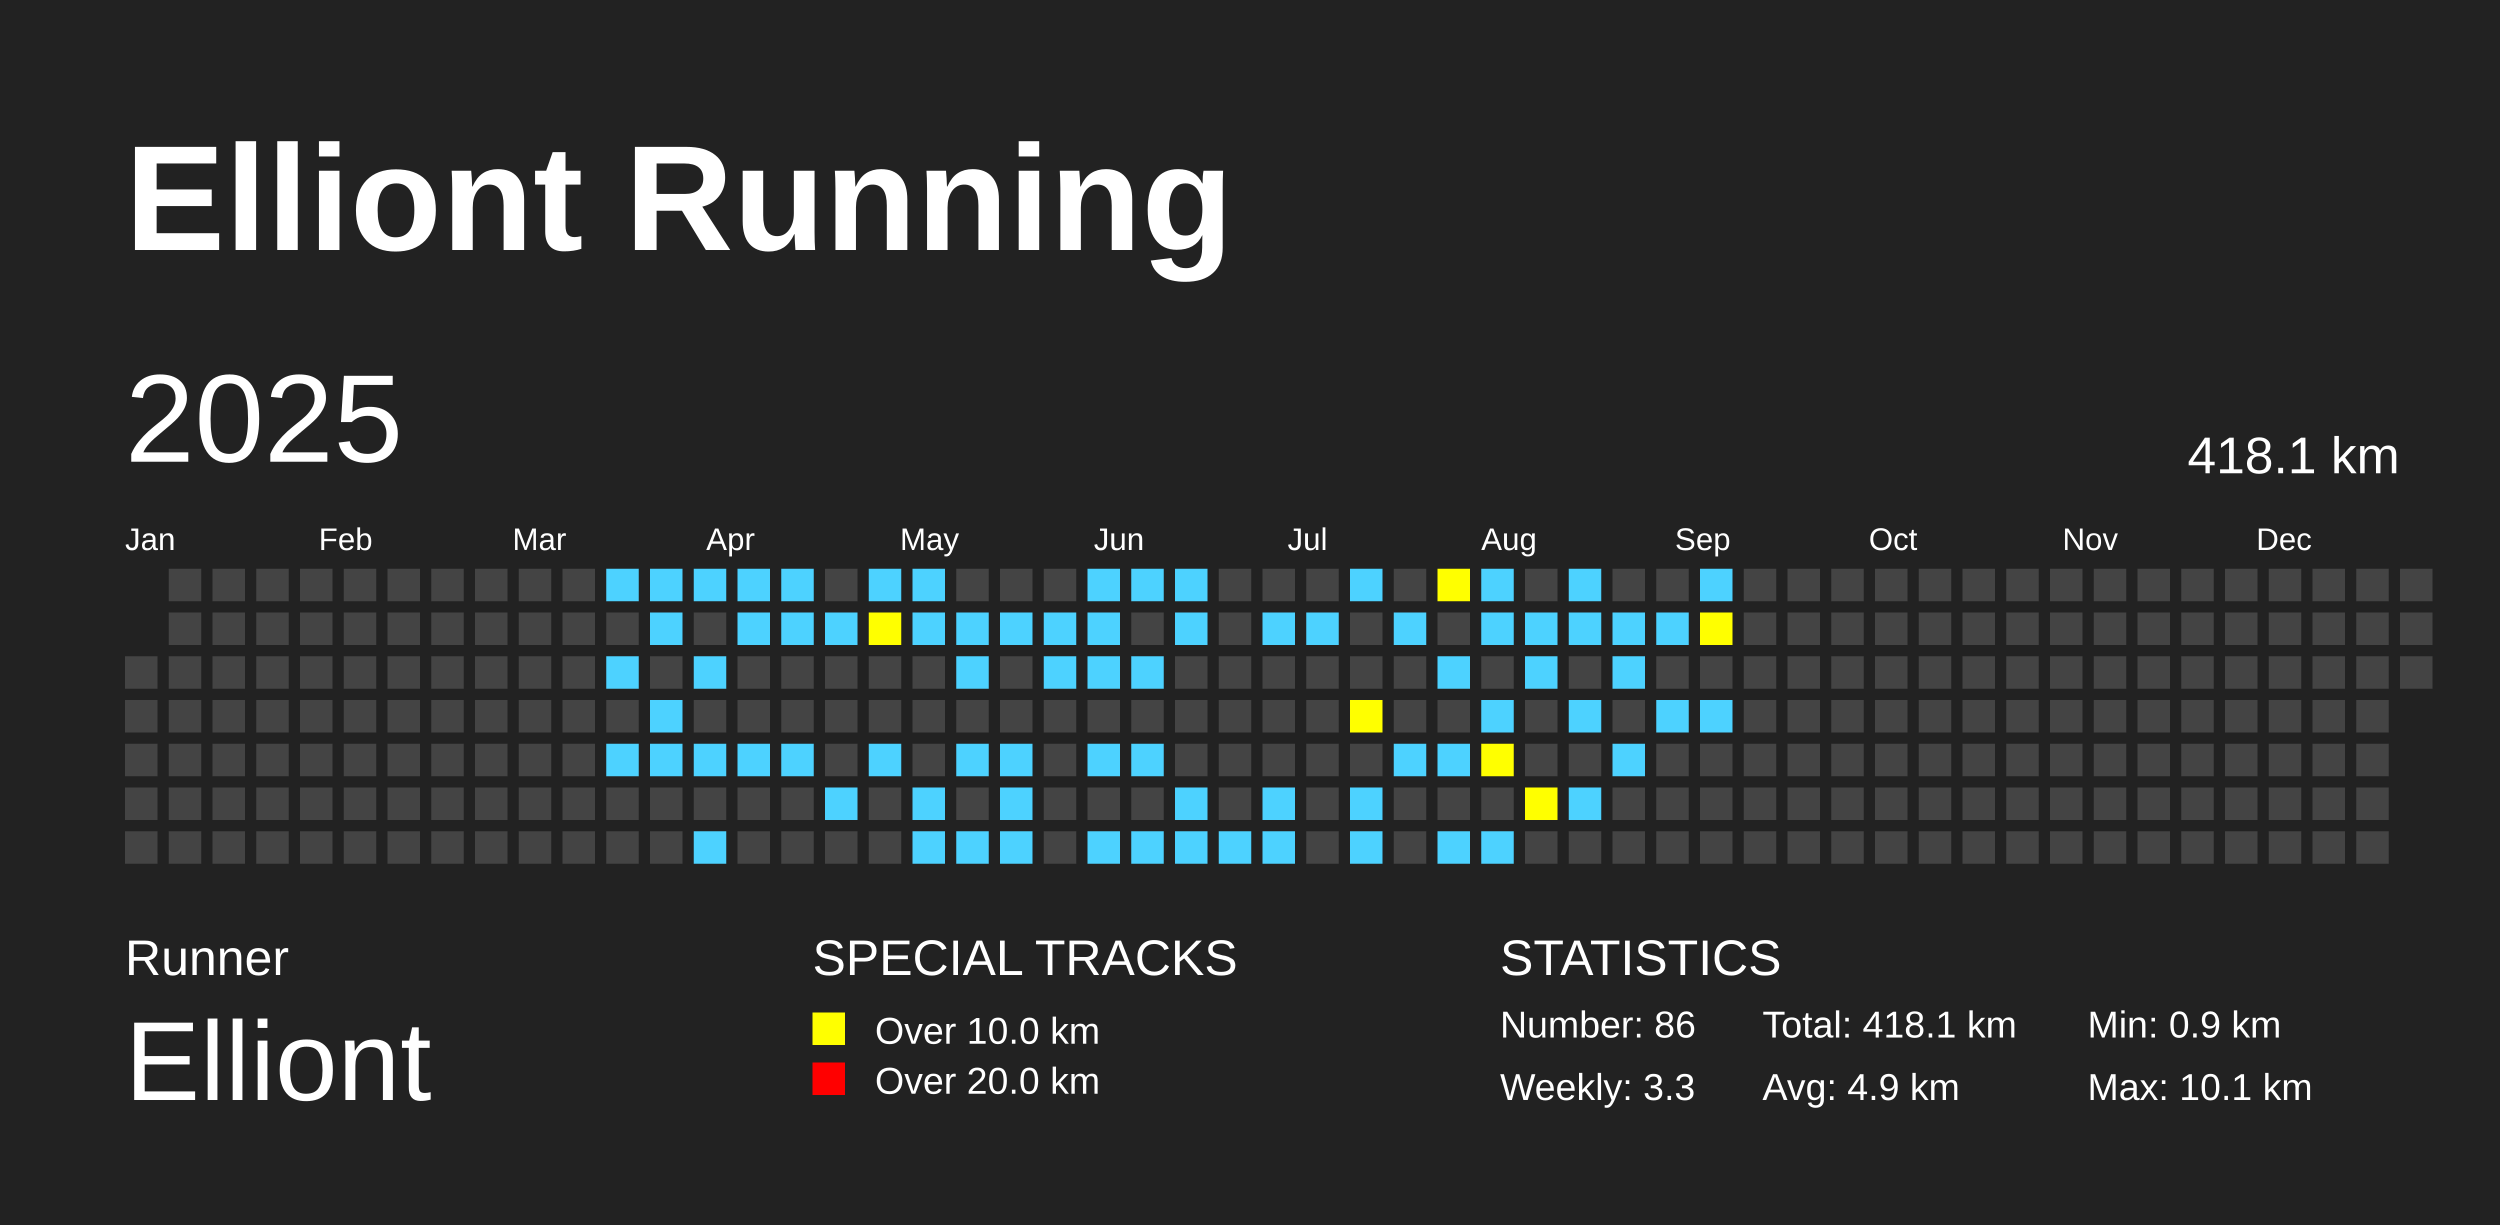
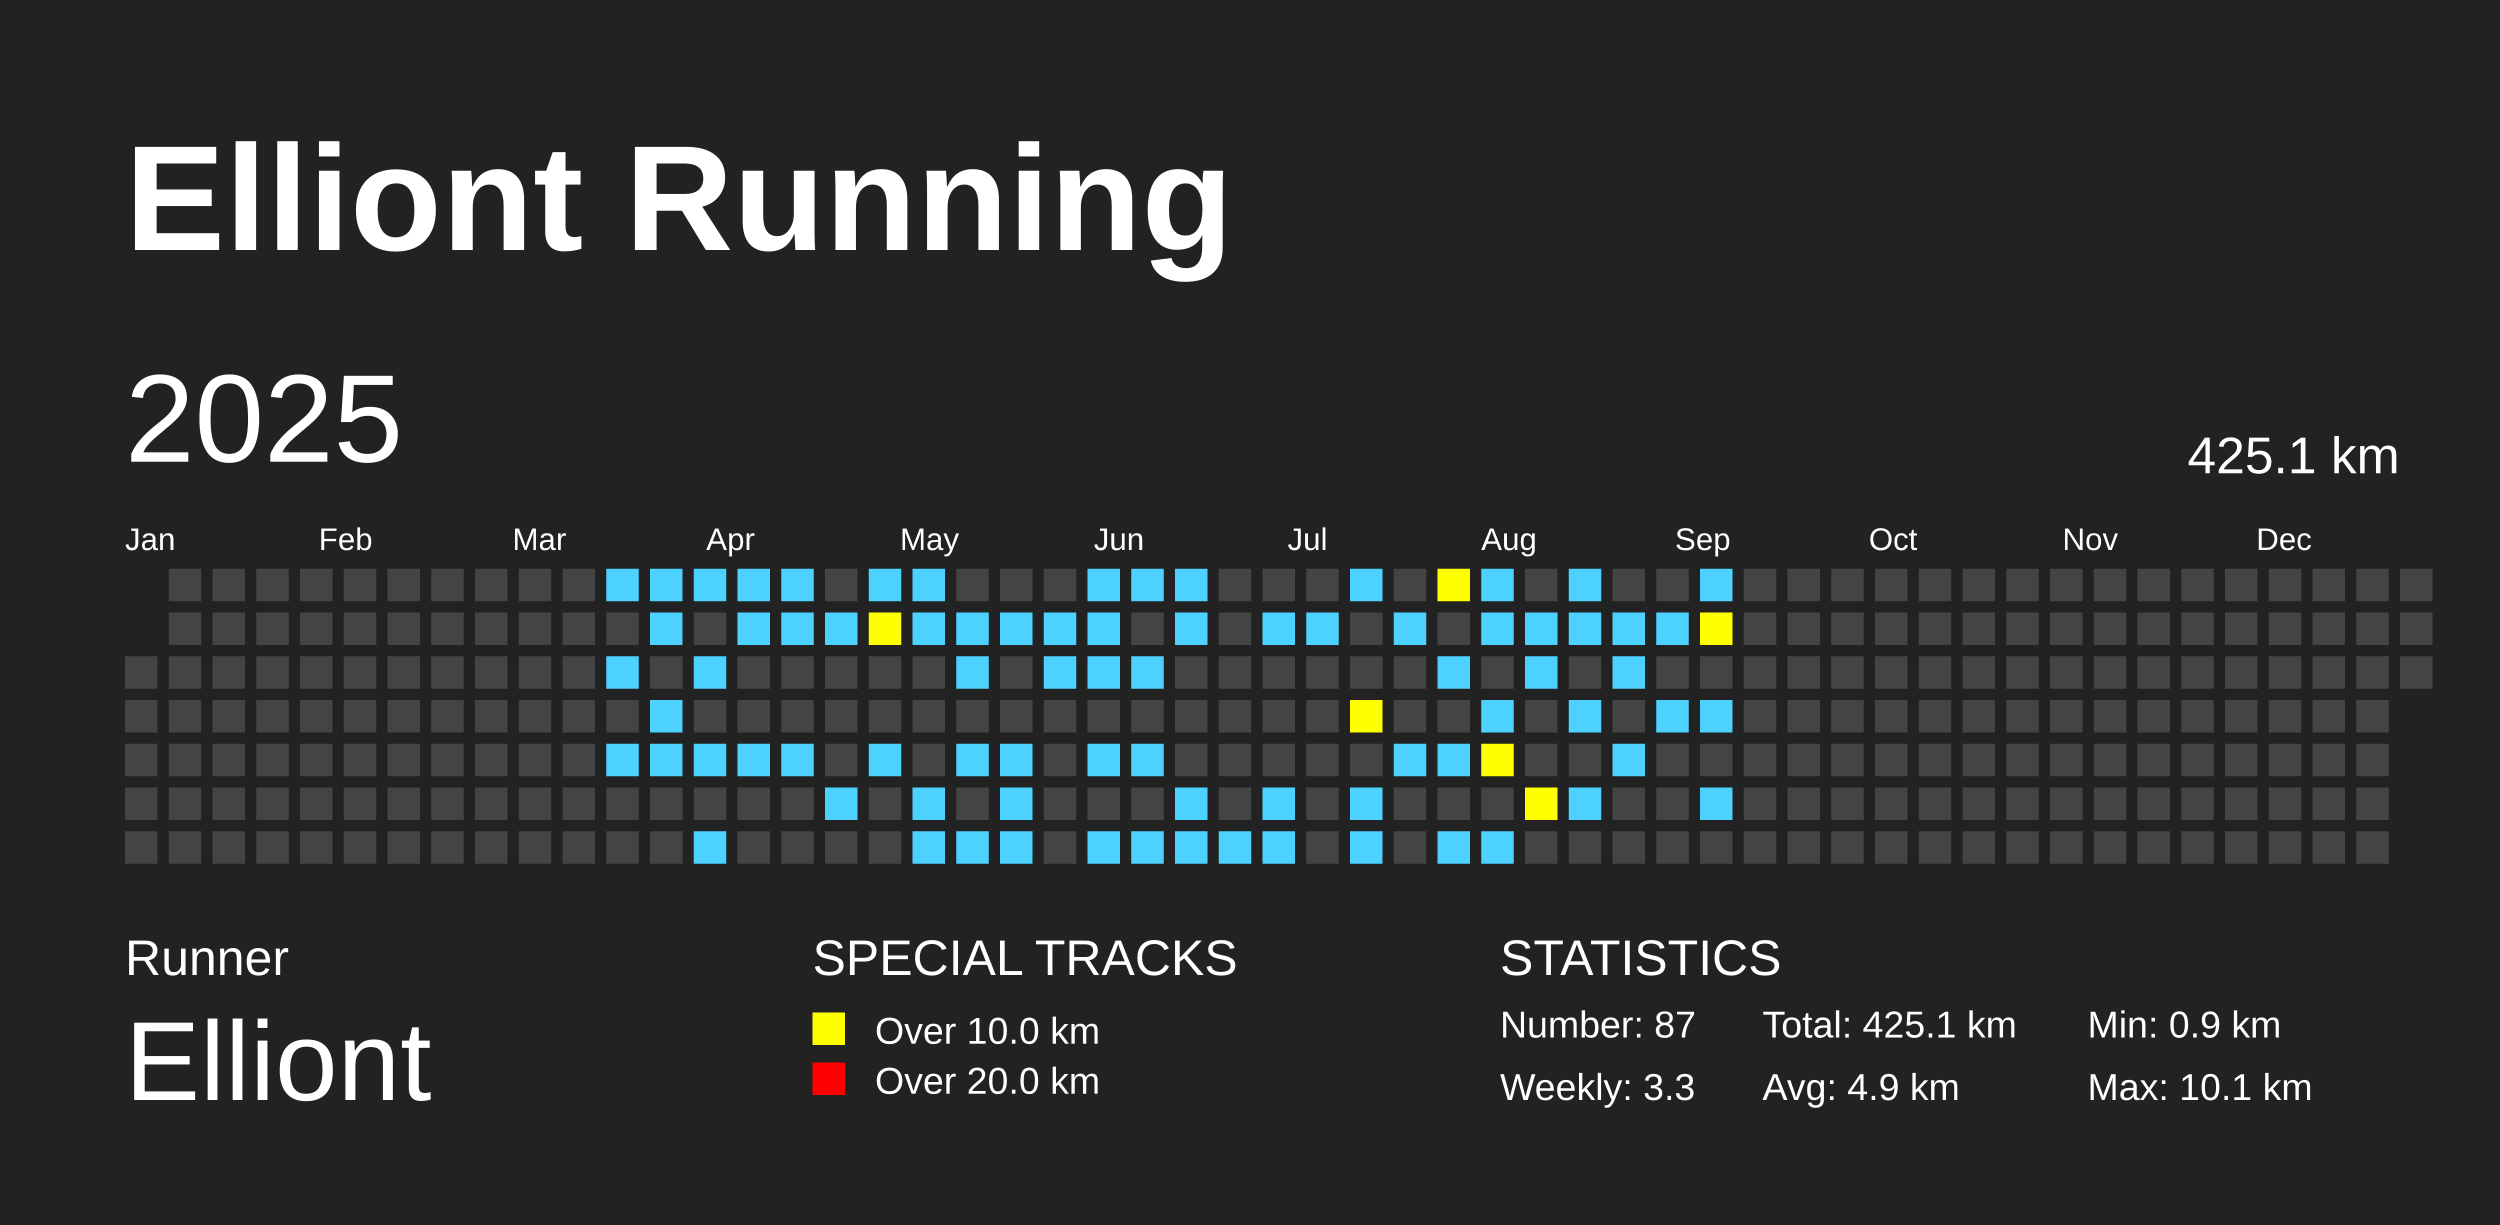
<svg xmlns="http://www.w3.org/2000/svg" baseProfile="full" height="98mm" version="1.1" viewBox="0,0,200,98" width="200mm">
  <defs />
  <rect fill="#222222" height="98" width="200" x="0" y="0" />
  <text fill="#FFFFFF" style="font-size:12px; font-family:Arial; font-weight:bold;" x="10" y="20">Elliont Running</text>
  <text fill="#FFFFFF" style="font-size:4px; font-family:Arial" x="10" y="78">Runner</text>
  <text fill="#FFFFFF" style="font-size:9px; font-family:Arial" x="10" y="88">Elliont</text>
  <text fill="#FFFFFF" style="font-size:4px; font-family:Arial" x="65" y="78">SPECIAL TRACKS</text>
  <rect fill="yellow" height="2.6" width="2.6" x="65" y="81" />
  <text fill="#FFFFFF" style="font-size:3px; font-family:Arial" x="70" y="83.5">Over 10.0 km</text>
  <rect fill="red" height="2.6" width="2.6" x="65" y="85" />
  <text fill="#FFFFFF" style="font-size:3px; font-family:Arial" x="70" y="87.5">Over 20.0 km</text>
  <text fill="#FFFFFF" style="font-size:4px; font-family:Arial" x="120" y="78">STATISTICS</text>
-   <text fill="#FFFFFF" style="font-size:3px; font-family:Arial" x="120" y="83">Number: 86</text>
+   <text fill="#FFFFFF" style="font-size:3px; font-family:Arial" x="120" y="83">Number: 87</text>
  <text fill="#FFFFFF" style="font-size:3px; font-family:Arial" x="120" y="88">Weekly: 3.3</text>
-   <text fill="#FFFFFF" style="font-size:3px; font-family:Arial" x="141" y="83">Total: 418.1 km</text>
+   <text fill="#FFFFFF" style="font-size:3px; font-family:Arial" x="141" y="83">Total: 425.1 km</text>
  <text fill="#FFFFFF" style="font-size:3px; font-family:Arial" x="141" y="88">Avg: 4.9 km</text>
  <text fill="#FFFFFF" style="font-size:3px; font-family:Arial" x="167" y="83">Min: 0.9 km</text>
  <text fill="#FFFFFF" style="font-size:3px; font-family:Arial" x="167" y="88">Max: 10.1 km</text>
  <text dominant-baseline="hanging" fill="#FFFFFF" style="font-size:10.0px; font-family:Arial;" x="10" y="30">2025</text>
-   <text dominant-baseline="hanging" fill="#FFFFFF" style="font-size:4.125px; font-family:Arial;" x="175" y="35">418.1 km</text>
+   <text dominant-baseline="hanging" fill="#FFFFFF" style="font-size:4.125px; font-family:Arial;" x="175" y="35">425.1 km</text>
  <text fill="#FFFFFF" style="font-size:2.5px; font-family:Arial" x="10.0" y="44">Jan</text>
  <text fill="#FFFFFF" style="font-size:2.5px; font-family:Arial" x="25.5" y="44">Feb</text>
  <text fill="#FFFFFF" style="font-size:2.5px; font-family:Arial" x="41.0" y="44">Mar</text>
  <text fill="#FFFFFF" style="font-size:2.5px; font-family:Arial" x="56.5" y="44">Apr</text>
  <text fill="#FFFFFF" style="font-size:2.5px; font-family:Arial" x="72.0" y="44">May</text>
  <text fill="#FFFFFF" style="font-size:2.5px; font-family:Arial" x="87.5" y="44">Jun</text>
  <text fill="#FFFFFF" style="font-size:2.5px; font-family:Arial" x="103.0" y="44">Jul</text>
  <text fill="#FFFFFF" style="font-size:2.5px; font-family:Arial" x="118.5" y="44">Aug</text>
  <text fill="#FFFFFF" style="font-size:2.5px; font-family:Arial" x="134.0" y="44">Sep</text>
  <text fill="#FFFFFF" style="font-size:2.5px; font-family:Arial" x="149.5" y="44">Oct</text>
  <text fill="#FFFFFF" style="font-size:2.5px; font-family:Arial" x="165.0" y="44">Nov</text>
  <text fill="#FFFFFF" style="font-size:2.5px; font-family:Arial" x="180.5" y="44">Dec</text>
  <rect fill="#444444" height="2.6" width="2.6" x="10.0" y="52.5" />
  <rect fill="#444444" height="2.6" width="2.6" x="10.0" y="56.0" />
  <rect fill="#444444" height="2.6" width="2.6" x="10.0" y="59.5" />
  <rect fill="#444444" height="2.6" width="2.6" x="10.0" y="63.0" />
  <rect fill="#444444" height="2.6" width="2.6" x="10.0" y="66.5" />
  <rect fill="#444444" height="2.6" width="2.6" x="13.5" y="45.5" />
  <rect fill="#444444" height="2.6" width="2.6" x="13.5" y="49.0" />
  <rect fill="#444444" height="2.6" width="2.6" x="13.5" y="52.5" />
  <rect fill="#444444" height="2.6" width="2.6" x="13.5" y="56.0" />
  <rect fill="#444444" height="2.6" width="2.6" x="13.5" y="59.5" />
  <rect fill="#444444" height="2.6" width="2.6" x="13.5" y="63.0" />
  <rect fill="#444444" height="2.6" width="2.6" x="13.5" y="66.5" />
  <rect fill="#444444" height="2.6" width="2.6" x="17.0" y="45.5" />
  <rect fill="#444444" height="2.6" width="2.6" x="17.0" y="49.0" />
  <rect fill="#444444" height="2.6" width="2.6" x="17.0" y="52.5" />
  <rect fill="#444444" height="2.6" width="2.6" x="17.0" y="56.0" />
  <rect fill="#444444" height="2.6" width="2.6" x="17.0" y="59.5" />
  <rect fill="#444444" height="2.6" width="2.6" x="17.0" y="63.0" />
  <rect fill="#444444" height="2.6" width="2.6" x="17.0" y="66.5" />
  <rect fill="#444444" height="2.6" width="2.6" x="20.5" y="45.5" />
  <rect fill="#444444" height="2.6" width="2.6" x="20.5" y="49.0" />
  <rect fill="#444444" height="2.6" width="2.6" x="20.5" y="52.5" />
  <rect fill="#444444" height="2.6" width="2.6" x="20.5" y="56.0" />
  <rect fill="#444444" height="2.6" width="2.6" x="20.5" y="59.5" />
  <rect fill="#444444" height="2.6" width="2.6" x="20.5" y="63.0" />
  <rect fill="#444444" height="2.6" width="2.6" x="20.5" y="66.5" />
  <rect fill="#444444" height="2.6" width="2.6" x="24.0" y="45.5" />
  <rect fill="#444444" height="2.6" width="2.6" x="24.0" y="49.0" />
  <rect fill="#444444" height="2.6" width="2.6" x="24.0" y="52.5" />
  <rect fill="#444444" height="2.6" width="2.6" x="24.0" y="56.0" />
  <rect fill="#444444" height="2.6" width="2.6" x="24.0" y="59.5" />
  <rect fill="#444444" height="2.6" width="2.6" x="24.0" y="63.0" />
  <rect fill="#444444" height="2.6" width="2.6" x="24.0" y="66.5" />
  <rect fill="#444444" height="2.6" width="2.6" x="27.5" y="45.5" />
  <rect fill="#444444" height="2.6" width="2.6" x="27.5" y="49.0" />
  <rect fill="#444444" height="2.6" width="2.6" x="27.5" y="52.5" />
  <rect fill="#444444" height="2.6" width="2.6" x="27.5" y="56.0" />
  <rect fill="#444444" height="2.6" width="2.6" x="27.5" y="59.5" />
  <rect fill="#444444" height="2.6" width="2.6" x="27.5" y="63.0" />
  <rect fill="#444444" height="2.6" width="2.6" x="27.5" y="66.5" />
  <rect fill="#444444" height="2.6" width="2.6" x="31.0" y="45.5" />
  <rect fill="#444444" height="2.6" width="2.6" x="31.0" y="49.0" />
  <rect fill="#444444" height="2.6" width="2.6" x="31.0" y="52.5" />
  <rect fill="#444444" height="2.6" width="2.6" x="31.0" y="56.0" />
  <rect fill="#444444" height="2.6" width="2.6" x="31.0" y="59.5" />
  <rect fill="#444444" height="2.6" width="2.6" x="31.0" y="63.0" />
  <rect fill="#444444" height="2.6" width="2.6" x="31.0" y="66.5" />
  <rect fill="#444444" height="2.6" width="2.6" x="34.5" y="45.5" />
  <rect fill="#444444" height="2.6" width="2.6" x="34.5" y="49.0" />
  <rect fill="#444444" height="2.6" width="2.6" x="34.5" y="52.5" />
  <rect fill="#444444" height="2.6" width="2.6" x="34.5" y="56.0" />
  <rect fill="#444444" height="2.6" width="2.6" x="34.5" y="59.5" />
  <rect fill="#444444" height="2.6" width="2.6" x="34.5" y="63.0" />
  <rect fill="#444444" height="2.6" width="2.6" x="34.5" y="66.5" />
  <rect fill="#444444" height="2.6" width="2.6" x="38.0" y="45.5" />
  <rect fill="#444444" height="2.6" width="2.6" x="38.0" y="49.0" />
  <rect fill="#444444" height="2.6" width="2.6" x="38.0" y="52.5" />
  <rect fill="#444444" height="2.6" width="2.6" x="38.0" y="56.0" />
  <rect fill="#444444" height="2.6" width="2.6" x="38.0" y="59.5" />
  <rect fill="#444444" height="2.6" width="2.6" x="38.0" y="63.0" />
  <rect fill="#444444" height="2.6" width="2.6" x="38.0" y="66.5" />
  <rect fill="#444444" height="2.6" width="2.6" x="41.5" y="45.5" />
  <rect fill="#444444" height="2.6" width="2.6" x="41.5" y="49.0" />
  <rect fill="#444444" height="2.6" width="2.6" x="41.5" y="52.5" />
  <rect fill="#444444" height="2.6" width="2.6" x="41.5" y="56.0" />
  <rect fill="#444444" height="2.6" width="2.6" x="41.5" y="59.5" />
  <rect fill="#444444" height="2.6" width="2.6" x="41.5" y="63.0" />
  <rect fill="#444444" height="2.6" width="2.6" x="41.5" y="66.5" />
  <rect fill="#444444" height="2.6" width="2.6" x="45.0" y="45.5" />
  <rect fill="#444444" height="2.6" width="2.6" x="45.0" y="49.0" />
  <rect fill="#444444" height="2.6" width="2.6" x="45.0" y="52.5" />
  <rect fill="#444444" height="2.6" width="2.6" x="45.0" y="56.0" />
  <rect fill="#444444" height="2.6" width="2.6" x="45.0" y="59.5" />
  <rect fill="#444444" height="2.6" width="2.6" x="45.0" y="63.0" />
  <rect fill="#444444" height="2.6" width="2.6" x="45.0" y="66.5" />
  <rect fill="#4DD2FF" height="2.6" width="2.6" x="48.5" y="45.5" />
  <rect fill="#444444" height="2.6" width="2.6" x="48.5" y="49.0" />
  <rect fill="#4DD2FF" height="2.6" width="2.6" x="48.5" y="52.5" />
  <rect fill="#444444" height="2.6" width="2.6" x="48.5" y="56.0" />
  <rect fill="#4DD2FF" height="2.6" width="2.6" x="48.5" y="59.5" />
  <rect fill="#444444" height="2.6" width="2.6" x="48.5" y="63.0" />
  <rect fill="#444444" height="2.6" width="2.6" x="48.5" y="66.5" />
  <rect fill="#4DD2FF" height="2.6" width="2.6" x="52.0" y="45.5" />
  <rect fill="#4DD2FF" height="2.6" width="2.6" x="52.0" y="49.0" />
  <rect fill="#444444" height="2.6" width="2.6" x="52.0" y="52.5" />
  <rect fill="#4DD2FF" height="2.6" width="2.6" x="52.0" y="56.0" />
  <rect fill="#4DD2FF" height="2.6" width="2.6" x="52.0" y="59.5" />
  <rect fill="#444444" height="2.6" width="2.6" x="52.0" y="63.0" />
  <rect fill="#444444" height="2.6" width="2.6" x="52.0" y="66.5" />
  <rect fill="#4DD2FF" height="2.6" width="2.6" x="55.5" y="45.5" />
  <rect fill="#444444" height="2.6" width="2.6" x="55.5" y="49.0" />
  <rect fill="#4DD2FF" height="2.6" width="2.6" x="55.5" y="52.5" />
  <rect fill="#444444" height="2.6" width="2.6" x="55.5" y="56.0" />
  <rect fill="#4DD2FF" height="2.6" width="2.6" x="55.5" y="59.5" />
  <rect fill="#444444" height="2.6" width="2.6" x="55.5" y="63.0" />
  <rect fill="#4DD2FF" height="2.6" width="2.6" x="55.5" y="66.5" />
  <rect fill="#4DD2FF" height="2.6" width="2.6" x="59.0" y="45.5" />
  <rect fill="#4DD2FF" height="2.6" width="2.6" x="59.0" y="49.0" />
  <rect fill="#444444" height="2.6" width="2.6" x="59.0" y="52.5" />
  <rect fill="#444444" height="2.6" width="2.6" x="59.0" y="56.0" />
  <rect fill="#4DD2FF" height="2.6" width="2.6" x="59.0" y="59.5" />
  <rect fill="#444444" height="2.6" width="2.6" x="59.0" y="63.0" />
  <rect fill="#444444" height="2.6" width="2.6" x="59.0" y="66.5" />
  <rect fill="#4DD2FF" height="2.6" width="2.6" x="62.5" y="45.5" />
  <rect fill="#4DD2FF" height="2.6" width="2.6" x="62.5" y="49.0" />
  <rect fill="#444444" height="2.6" width="2.6" x="62.5" y="52.5" />
  <rect fill="#444444" height="2.6" width="2.6" x="62.5" y="56.0" />
  <rect fill="#4DD2FF" height="2.6" width="2.6" x="62.5" y="59.5" />
  <rect fill="#444444" height="2.6" width="2.6" x="62.5" y="63.0" />
  <rect fill="#444444" height="2.6" width="2.6" x="62.5" y="66.5" />
  <rect fill="#444444" height="2.6" width="2.6" x="66.0" y="45.5" />
  <rect fill="#4DD2FF" height="2.6" width="2.6" x="66.0" y="49.0" />
  <rect fill="#444444" height="2.6" width="2.6" x="66.0" y="52.5" />
  <rect fill="#444444" height="2.6" width="2.6" x="66.0" y="56.0" />
  <rect fill="#444444" height="2.6" width="2.6" x="66.0" y="59.5" />
  <rect fill="#4DD2FF" height="2.6" width="2.6" x="66.0" y="63.0" />
  <rect fill="#444444" height="2.6" width="2.6" x="66.0" y="66.5" />
  <rect fill="#4DD2FF" height="2.6" width="2.6" x="69.5" y="45.5" />
  <rect fill="yellow" height="2.6" width="2.6" x="69.5" y="49.0" />
  <rect fill="#444444" height="2.6" width="2.6" x="69.5" y="52.5" />
  <rect fill="#444444" height="2.6" width="2.6" x="69.5" y="56.0" />
  <rect fill="#4DD2FF" height="2.6" width="2.6" x="69.5" y="59.5" />
  <rect fill="#444444" height="2.6" width="2.6" x="69.5" y="63.0" />
  <rect fill="#444444" height="2.6" width="2.6" x="69.5" y="66.5" />
  <rect fill="#4DD2FF" height="2.6" width="2.6" x="73.0" y="45.5" />
  <rect fill="#4DD2FF" height="2.6" width="2.6" x="73.0" y="49.0" />
  <rect fill="#444444" height="2.6" width="2.6" x="73.0" y="52.5" />
  <rect fill="#444444" height="2.6" width="2.6" x="73.0" y="56.0" />
  <rect fill="#444444" height="2.6" width="2.6" x="73.0" y="59.5" />
  <rect fill="#4DD2FF" height="2.6" width="2.6" x="73.0" y="63.0" />
  <rect fill="#4DD2FF" height="2.6" width="2.6" x="73.0" y="66.5" />
  <rect fill="#444444" height="2.6" width="2.6" x="76.5" y="45.5" />
  <rect fill="#4DD2FF" height="2.6" width="2.6" x="76.5" y="49.0" />
  <rect fill="#4DD2FF" height="2.6" width="2.6" x="76.5" y="52.5" />
  <rect fill="#444444" height="2.6" width="2.6" x="76.5" y="56.0" />
  <rect fill="#4DD2FF" height="2.6" width="2.6" x="76.5" y="59.5" />
  <rect fill="#444444" height="2.6" width="2.6" x="76.5" y="63.0" />
  <rect fill="#4DD2FF" height="2.6" width="2.6" x="76.5" y="66.5" />
  <rect fill="#444444" height="2.6" width="2.6" x="80.0" y="45.5" />
  <rect fill="#4DD2FF" height="2.6" width="2.6" x="80.0" y="49.0" />
  <rect fill="#444444" height="2.6" width="2.6" x="80.0" y="52.5" />
  <rect fill="#444444" height="2.6" width="2.6" x="80.0" y="56.0" />
  <rect fill="#4DD2FF" height="2.6" width="2.6" x="80.0" y="59.5" />
  <rect fill="#4DD2FF" height="2.6" width="2.6" x="80.0" y="63.0" />
  <rect fill="#4DD2FF" height="2.6" width="2.6" x="80.0" y="66.5" />
  <rect fill="#444444" height="2.6" width="2.6" x="83.5" y="45.5" />
  <rect fill="#4DD2FF" height="2.6" width="2.6" x="83.5" y="49.0" />
  <rect fill="#4DD2FF" height="2.6" width="2.6" x="83.5" y="52.5" />
  <rect fill="#444444" height="2.6" width="2.6" x="83.5" y="56.0" />
  <rect fill="#444444" height="2.6" width="2.6" x="83.5" y="59.5" />
  <rect fill="#444444" height="2.6" width="2.6" x="83.5" y="63.0" />
  <rect fill="#444444" height="2.6" width="2.6" x="83.5" y="66.5" />
  <rect fill="#4DD2FF" height="2.6" width="2.6" x="87.0" y="45.5" />
  <rect fill="#4DD2FF" height="2.6" width="2.6" x="87.0" y="49.0" />
  <rect fill="#4DD2FF" height="2.6" width="2.6" x="87.0" y="52.5" />
  <rect fill="#444444" height="2.6" width="2.6" x="87.0" y="56.0" />
  <rect fill="#4DD2FF" height="2.6" width="2.6" x="87.0" y="59.5" />
  <rect fill="#444444" height="2.6" width="2.6" x="87.0" y="63.0" />
  <rect fill="#4DD2FF" height="2.6" width="2.6" x="87.0" y="66.5" />
  <rect fill="#4DD2FF" height="2.6" width="2.6" x="90.5" y="45.5" />
  <rect fill="#444444" height="2.6" width="2.6" x="90.5" y="49.0" />
  <rect fill="#4DD2FF" height="2.6" width="2.6" x="90.5" y="52.5" />
  <rect fill="#444444" height="2.6" width="2.6" x="90.5" y="56.0" />
  <rect fill="#4DD2FF" height="2.6" width="2.6" x="90.5" y="59.5" />
  <rect fill="#444444" height="2.6" width="2.6" x="90.5" y="63.0" />
  <rect fill="#4DD2FF" height="2.6" width="2.6" x="90.5" y="66.5" />
  <rect fill="#4DD2FF" height="2.6" width="2.6" x="94.0" y="45.5" />
  <rect fill="#4DD2FF" height="2.6" width="2.6" x="94.0" y="49.0" />
  <rect fill="#444444" height="2.6" width="2.6" x="94.0" y="52.5" />
  <rect fill="#444444" height="2.6" width="2.6" x="94.0" y="56.0" />
  <rect fill="#444444" height="2.6" width="2.6" x="94.0" y="59.5" />
  <rect fill="#4DD2FF" height="2.6" width="2.6" x="94.0" y="63.0" />
  <rect fill="#4DD2FF" height="2.6" width="2.6" x="94.0" y="66.5" />
  <rect fill="#444444" height="2.6" width="2.6" x="97.5" y="45.5" />
  <rect fill="#444444" height="2.6" width="2.6" x="97.5" y="49.0" />
  <rect fill="#444444" height="2.6" width="2.6" x="97.5" y="52.5" />
  <rect fill="#444444" height="2.6" width="2.6" x="97.5" y="56.0" />
  <rect fill="#444444" height="2.6" width="2.6" x="97.5" y="59.5" />
  <rect fill="#444444" height="2.6" width="2.6" x="97.5" y="63.0" />
  <rect fill="#4DD2FF" height="2.6" width="2.6" x="97.5" y="66.5" />
  <rect fill="#444444" height="2.6" width="2.6" x="101.0" y="45.5" />
  <rect fill="#4DD2FF" height="2.6" width="2.6" x="101.0" y="49.0" />
  <rect fill="#444444" height="2.6" width="2.6" x="101.0" y="52.5" />
  <rect fill="#444444" height="2.6" width="2.6" x="101.0" y="56.0" />
  <rect fill="#444444" height="2.6" width="2.6" x="101.0" y="59.5" />
  <rect fill="#4DD2FF" height="2.6" width="2.6" x="101.0" y="63.0" />
  <rect fill="#4DD2FF" height="2.6" width="2.6" x="101.0" y="66.5" />
  <rect fill="#444444" height="2.6" width="2.6" x="104.5" y="45.5" />
  <rect fill="#4DD2FF" height="2.6" width="2.6" x="104.5" y="49.0" />
  <rect fill="#444444" height="2.6" width="2.6" x="104.5" y="52.5" />
  <rect fill="#444444" height="2.6" width="2.6" x="104.5" y="56.0" />
  <rect fill="#444444" height="2.6" width="2.6" x="104.5" y="59.5" />
  <rect fill="#444444" height="2.6" width="2.6" x="104.5" y="63.0" />
  <rect fill="#444444" height="2.6" width="2.6" x="104.5" y="66.5" />
  <rect fill="#4DD2FF" height="2.6" width="2.6" x="108.0" y="45.5" />
  <rect fill="#444444" height="2.6" width="2.6" x="108.0" y="49.0" />
  <rect fill="#444444" height="2.6" width="2.6" x="108.0" y="52.5" />
  <rect fill="yellow" height="2.6" width="2.6" x="108.0" y="56.0" />
  <rect fill="#444444" height="2.6" width="2.6" x="108.0" y="59.5" />
  <rect fill="#4DD2FF" height="2.6" width="2.6" x="108.0" y="63.0" />
  <rect fill="#4DD2FF" height="2.6" width="2.6" x="108.0" y="66.5" />
  <rect fill="#444444" height="2.6" width="2.6" x="111.5" y="45.5" />
  <rect fill="#4DD2FF" height="2.6" width="2.6" x="111.5" y="49.0" />
  <rect fill="#444444" height="2.6" width="2.6" x="111.5" y="52.5" />
  <rect fill="#444444" height="2.6" width="2.6" x="111.5" y="56.0" />
  <rect fill="#4DD2FF" height="2.6" width="2.6" x="111.5" y="59.5" />
  <rect fill="#444444" height="2.6" width="2.6" x="111.5" y="63.0" />
  <rect fill="#444444" height="2.6" width="2.6" x="111.5" y="66.5" />
  <rect fill="yellow" height="2.6" width="2.6" x="115.0" y="45.5" />
  <rect fill="#444444" height="2.6" width="2.6" x="115.0" y="49.0" />
  <rect fill="#4DD2FF" height="2.6" width="2.6" x="115.0" y="52.5" />
  <rect fill="#444444" height="2.6" width="2.6" x="115.0" y="56.0" />
  <rect fill="#4DD2FF" height="2.6" width="2.6" x="115.0" y="59.5" />
  <rect fill="#444444" height="2.6" width="2.6" x="115.0" y="63.0" />
  <rect fill="#4DD2FF" height="2.6" width="2.6" x="115.0" y="66.5" />
  <rect fill="#4DD2FF" height="2.6" width="2.6" x="118.5" y="45.5" />
  <rect fill="#4DD2FF" height="2.6" width="2.6" x="118.5" y="49.0" />
  <rect fill="#444444" height="2.6" width="2.6" x="118.5" y="52.5" />
  <rect fill="#4DD2FF" height="2.6" width="2.6" x="118.5" y="56.0" />
  <rect fill="yellow" height="2.6" width="2.6" x="118.5" y="59.5" />
  <rect fill="#444444" height="2.6" width="2.6" x="118.5" y="63.0" />
  <rect fill="#4DD2FF" height="2.6" width="2.6" x="118.5" y="66.5" />
  <rect fill="#444444" height="2.6" width="2.6" x="122.0" y="45.5" />
  <rect fill="#4DD2FF" height="2.6" width="2.6" x="122.0" y="49.0" />
  <rect fill="#4DD2FF" height="2.6" width="2.6" x="122.0" y="52.5" />
  <rect fill="#444444" height="2.6" width="2.6" x="122.0" y="56.0" />
  <rect fill="#444444" height="2.6" width="2.6" x="122.0" y="59.5" />
  <rect fill="yellow" height="2.6" width="2.6" x="122.0" y="63.0" />
  <rect fill="#444444" height="2.6" width="2.6" x="122.0" y="66.5" />
  <rect fill="#4DD2FF" height="2.6" width="2.6" x="125.5" y="45.5" />
  <rect fill="#4DD2FF" height="2.6" width="2.6" x="125.5" y="49.0" />
  <rect fill="#444444" height="2.6" width="2.6" x="125.5" y="52.5" />
  <rect fill="#4DD2FF" height="2.6" width="2.6" x="125.5" y="56.0" />
  <rect fill="#444444" height="2.6" width="2.6" x="125.5" y="59.5" />
  <rect fill="#4DD2FF" height="2.6" width="2.6" x="125.5" y="63.0" />
  <rect fill="#444444" height="2.6" width="2.6" x="125.5" y="66.5" />
  <rect fill="#444444" height="2.6" width="2.6" x="129.0" y="45.5" />
  <rect fill="#4DD2FF" height="2.6" width="2.6" x="129.0" y="49.0" />
  <rect fill="#4DD2FF" height="2.6" width="2.6" x="129.0" y="52.5" />
  <rect fill="#444444" height="2.6" width="2.6" x="129.0" y="56.0" />
  <rect fill="#4DD2FF" height="2.6" width="2.6" x="129.0" y="59.5" />
  <rect fill="#444444" height="2.6" width="2.6" x="129.0" y="63.0" />
  <rect fill="#444444" height="2.6" width="2.6" x="129.0" y="66.5" />
  <rect fill="#444444" height="2.6" width="2.6" x="132.5" y="45.5" />
  <rect fill="#4DD2FF" height="2.6" width="2.6" x="132.5" y="49.0" />
  <rect fill="#444444" height="2.6" width="2.6" x="132.5" y="52.5" />
  <rect fill="#4DD2FF" height="2.6" width="2.6" x="132.5" y="56.0" />
  <rect fill="#444444" height="2.6" width="2.6" x="132.5" y="59.5" />
  <rect fill="#444444" height="2.6" width="2.6" x="132.5" y="63.0" />
  <rect fill="#444444" height="2.6" width="2.6" x="132.5" y="66.5" />
  <rect fill="#4DD2FF" height="2.6" width="2.6" x="136.0" y="45.5" />
  <rect fill="yellow" height="2.6" width="2.6" x="136.0" y="49.0" />
  <rect fill="#444444" height="2.6" width="2.6" x="136.0" y="52.5" />
  <rect fill="#4DD2FF" height="2.6" width="2.6" x="136.0" y="56.0" />
  <rect fill="#444444" height="2.6" width="2.6" x="136.0" y="59.5" />
-   <rect fill="#444444" height="2.6" width="2.6" x="136.0" y="63.0" />
+   <rect fill="#4DD2FF" height="2.6" width="2.6" x="136.0" y="63.0" />
  <rect fill="#444444" height="2.6" width="2.6" x="136.0" y="66.5" />
  <rect fill="#444444" height="2.6" width="2.6" x="139.5" y="45.5" />
  <rect fill="#444444" height="2.6" width="2.6" x="139.5" y="49.0" />
  <rect fill="#444444" height="2.6" width="2.6" x="139.5" y="52.5" />
  <rect fill="#444444" height="2.6" width="2.6" x="139.5" y="56.0" />
  <rect fill="#444444" height="2.6" width="2.6" x="139.5" y="59.5" />
  <rect fill="#444444" height="2.6" width="2.6" x="139.5" y="63.0" />
  <rect fill="#444444" height="2.6" width="2.6" x="139.5" y="66.5" />
  <rect fill="#444444" height="2.6" width="2.6" x="143.0" y="45.5" />
  <rect fill="#444444" height="2.6" width="2.6" x="143.0" y="49.0" />
  <rect fill="#444444" height="2.6" width="2.6" x="143.0" y="52.5" />
  <rect fill="#444444" height="2.6" width="2.6" x="143.0" y="56.0" />
  <rect fill="#444444" height="2.6" width="2.6" x="143.0" y="59.5" />
  <rect fill="#444444" height="2.6" width="2.6" x="143.0" y="63.0" />
  <rect fill="#444444" height="2.6" width="2.6" x="143.0" y="66.5" />
  <rect fill="#444444" height="2.6" width="2.6" x="146.5" y="45.5" />
  <rect fill="#444444" height="2.6" width="2.6" x="146.5" y="49.0" />
  <rect fill="#444444" height="2.6" width="2.6" x="146.5" y="52.5" />
  <rect fill="#444444" height="2.6" width="2.6" x="146.5" y="56.0" />
  <rect fill="#444444" height="2.6" width="2.6" x="146.5" y="59.5" />
  <rect fill="#444444" height="2.6" width="2.6" x="146.5" y="63.0" />
  <rect fill="#444444" height="2.6" width="2.6" x="146.5" y="66.5" />
  <rect fill="#444444" height="2.6" width="2.6" x="150.0" y="45.5" />
  <rect fill="#444444" height="2.6" width="2.6" x="150.0" y="49.0" />
  <rect fill="#444444" height="2.6" width="2.6" x="150.0" y="52.5" />
  <rect fill="#444444" height="2.6" width="2.6" x="150.0" y="56.0" />
  <rect fill="#444444" height="2.6" width="2.6" x="150.0" y="59.5" />
  <rect fill="#444444" height="2.6" width="2.6" x="150.0" y="63.0" />
  <rect fill="#444444" height="2.6" width="2.6" x="150.0" y="66.5" />
  <rect fill="#444444" height="2.6" width="2.6" x="153.5" y="45.5" />
  <rect fill="#444444" height="2.6" width="2.6" x="153.5" y="49.0" />
  <rect fill="#444444" height="2.6" width="2.6" x="153.5" y="52.5" />
  <rect fill="#444444" height="2.6" width="2.6" x="153.5" y="56.0" />
  <rect fill="#444444" height="2.6" width="2.6" x="153.5" y="59.5" />
  <rect fill="#444444" height="2.6" width="2.6" x="153.5" y="63.0" />
  <rect fill="#444444" height="2.6" width="2.6" x="153.5" y="66.5" />
  <rect fill="#444444" height="2.6" width="2.6" x="157.0" y="45.5" />
  <rect fill="#444444" height="2.6" width="2.6" x="157.0" y="49.0" />
  <rect fill="#444444" height="2.6" width="2.6" x="157.0" y="52.5" />
  <rect fill="#444444" height="2.6" width="2.6" x="157.0" y="56.0" />
  <rect fill="#444444" height="2.6" width="2.6" x="157.0" y="59.5" />
  <rect fill="#444444" height="2.6" width="2.6" x="157.0" y="63.0" />
  <rect fill="#444444" height="2.6" width="2.6" x="157.0" y="66.5" />
  <rect fill="#444444" height="2.6" width="2.6" x="160.5" y="45.5" />
  <rect fill="#444444" height="2.6" width="2.6" x="160.5" y="49.0" />
  <rect fill="#444444" height="2.6" width="2.6" x="160.5" y="52.5" />
  <rect fill="#444444" height="2.6" width="2.6" x="160.5" y="56.0" />
  <rect fill="#444444" height="2.6" width="2.6" x="160.5" y="59.5" />
  <rect fill="#444444" height="2.6" width="2.6" x="160.5" y="63.0" />
  <rect fill="#444444" height="2.6" width="2.6" x="160.5" y="66.5" />
  <rect fill="#444444" height="2.6" width="2.6" x="164.0" y="45.5" />
  <rect fill="#444444" height="2.6" width="2.6" x="164.0" y="49.0" />
  <rect fill="#444444" height="2.6" width="2.6" x="164.0" y="52.5" />
  <rect fill="#444444" height="2.6" width="2.6" x="164.0" y="56.0" />
  <rect fill="#444444" height="2.6" width="2.6" x="164.0" y="59.5" />
  <rect fill="#444444" height="2.6" width="2.6" x="164.0" y="63.0" />
  <rect fill="#444444" height="2.6" width="2.6" x="164.0" y="66.5" />
  <rect fill="#444444" height="2.6" width="2.6" x="167.5" y="45.5" />
  <rect fill="#444444" height="2.6" width="2.6" x="167.5" y="49.0" />
  <rect fill="#444444" height="2.6" width="2.6" x="167.5" y="52.5" />
  <rect fill="#444444" height="2.6" width="2.6" x="167.5" y="56.0" />
  <rect fill="#444444" height="2.6" width="2.6" x="167.5" y="59.5" />
  <rect fill="#444444" height="2.6" width="2.6" x="167.5" y="63.0" />
  <rect fill="#444444" height="2.6" width="2.6" x="167.5" y="66.5" />
  <rect fill="#444444" height="2.6" width="2.6" x="171.0" y="45.5" />
  <rect fill="#444444" height="2.6" width="2.6" x="171.0" y="49.0" />
  <rect fill="#444444" height="2.6" width="2.6" x="171.0" y="52.5" />
  <rect fill="#444444" height="2.6" width="2.6" x="171.0" y="56.0" />
  <rect fill="#444444" height="2.6" width="2.6" x="171.0" y="59.5" />
  <rect fill="#444444" height="2.6" width="2.6" x="171.0" y="63.0" />
  <rect fill="#444444" height="2.6" width="2.6" x="171.0" y="66.5" />
  <rect fill="#444444" height="2.6" width="2.6" x="174.5" y="45.5" />
  <rect fill="#444444" height="2.6" width="2.6" x="174.5" y="49.0" />
  <rect fill="#444444" height="2.6" width="2.6" x="174.5" y="52.5" />
  <rect fill="#444444" height="2.6" width="2.6" x="174.5" y="56.0" />
  <rect fill="#444444" height="2.6" width="2.6" x="174.5" y="59.5" />
  <rect fill="#444444" height="2.6" width="2.6" x="174.5" y="63.0" />
  <rect fill="#444444" height="2.6" width="2.6" x="174.5" y="66.5" />
  <rect fill="#444444" height="2.6" width="2.6" x="178.0" y="45.5" />
  <rect fill="#444444" height="2.6" width="2.6" x="178.0" y="49.0" />
  <rect fill="#444444" height="2.6" width="2.6" x="178.0" y="52.5" />
  <rect fill="#444444" height="2.6" width="2.6" x="178.0" y="56.0" />
  <rect fill="#444444" height="2.6" width="2.6" x="178.0" y="59.5" />
  <rect fill="#444444" height="2.6" width="2.6" x="178.0" y="63.0" />
  <rect fill="#444444" height="2.6" width="2.6" x="178.0" y="66.5" />
  <rect fill="#444444" height="2.6" width="2.6" x="181.5" y="45.5" />
  <rect fill="#444444" height="2.6" width="2.6" x="181.5" y="49.0" />
  <rect fill="#444444" height="2.6" width="2.6" x="181.5" y="52.5" />
  <rect fill="#444444" height="2.6" width="2.6" x="181.5" y="56.0" />
  <rect fill="#444444" height="2.6" width="2.6" x="181.5" y="59.5" />
  <rect fill="#444444" height="2.6" width="2.6" x="181.5" y="63.0" />
  <rect fill="#444444" height="2.6" width="2.6" x="181.5" y="66.5" />
  <rect fill="#444444" height="2.6" width="2.6" x="185.0" y="45.5" />
  <rect fill="#444444" height="2.6" width="2.6" x="185.0" y="49.0" />
  <rect fill="#444444" height="2.6" width="2.6" x="185.0" y="52.5" />
  <rect fill="#444444" height="2.6" width="2.6" x="185.0" y="56.0" />
  <rect fill="#444444" height="2.6" width="2.6" x="185.0" y="59.5" />
  <rect fill="#444444" height="2.6" width="2.6" x="185.0" y="63.0" />
  <rect fill="#444444" height="2.6" width="2.6" x="185.0" y="66.5" />
  <rect fill="#444444" height="2.6" width="2.6" x="188.5" y="45.5" />
  <rect fill="#444444" height="2.6" width="2.6" x="188.5" y="49.0" />
  <rect fill="#444444" height="2.6" width="2.6" x="188.5" y="52.5" />
  <rect fill="#444444" height="2.6" width="2.6" x="188.5" y="56.0" />
  <rect fill="#444444" height="2.6" width="2.6" x="188.5" y="59.5" />
  <rect fill="#444444" height="2.6" width="2.6" x="188.5" y="63.0" />
  <rect fill="#444444" height="2.6" width="2.6" x="188.5" y="66.5" />
  <rect fill="#444444" height="2.6" width="2.6" x="192.0" y="45.5" />
  <rect fill="#444444" height="2.6" width="2.6" x="192.0" y="49.0" />
  <rect fill="#444444" height="2.6" width="2.6" x="192.0" y="52.5" />
</svg>
